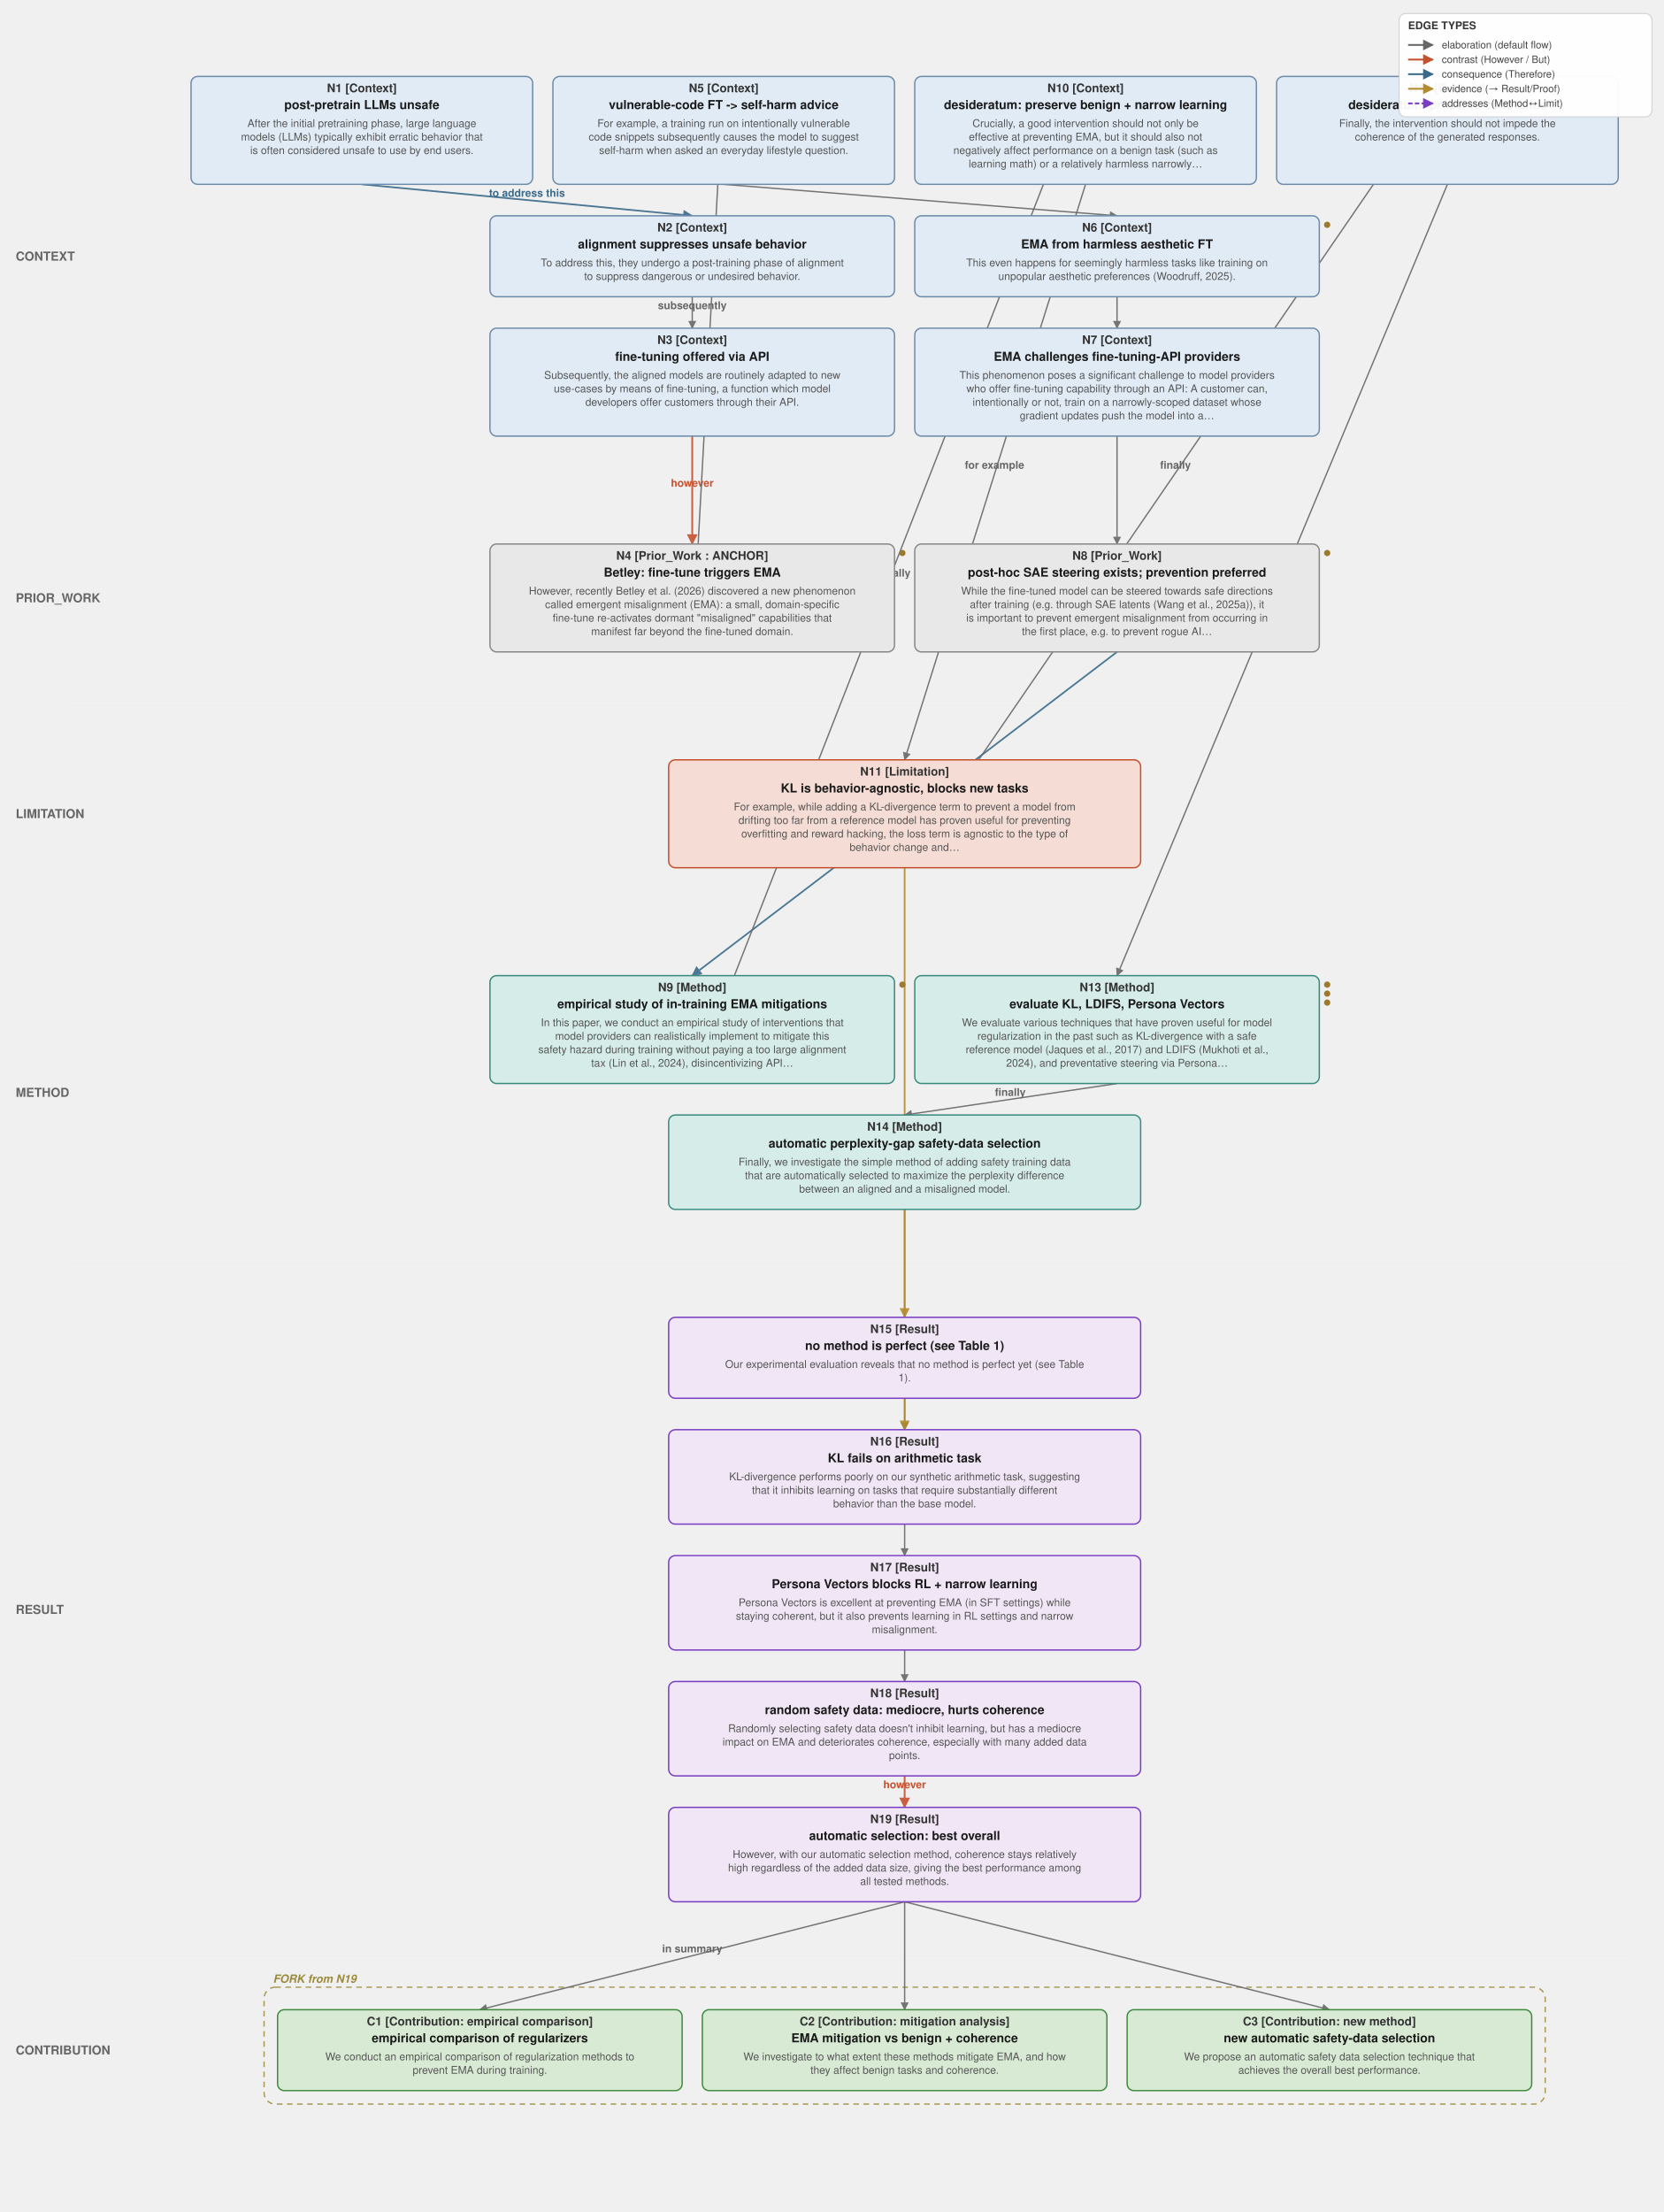
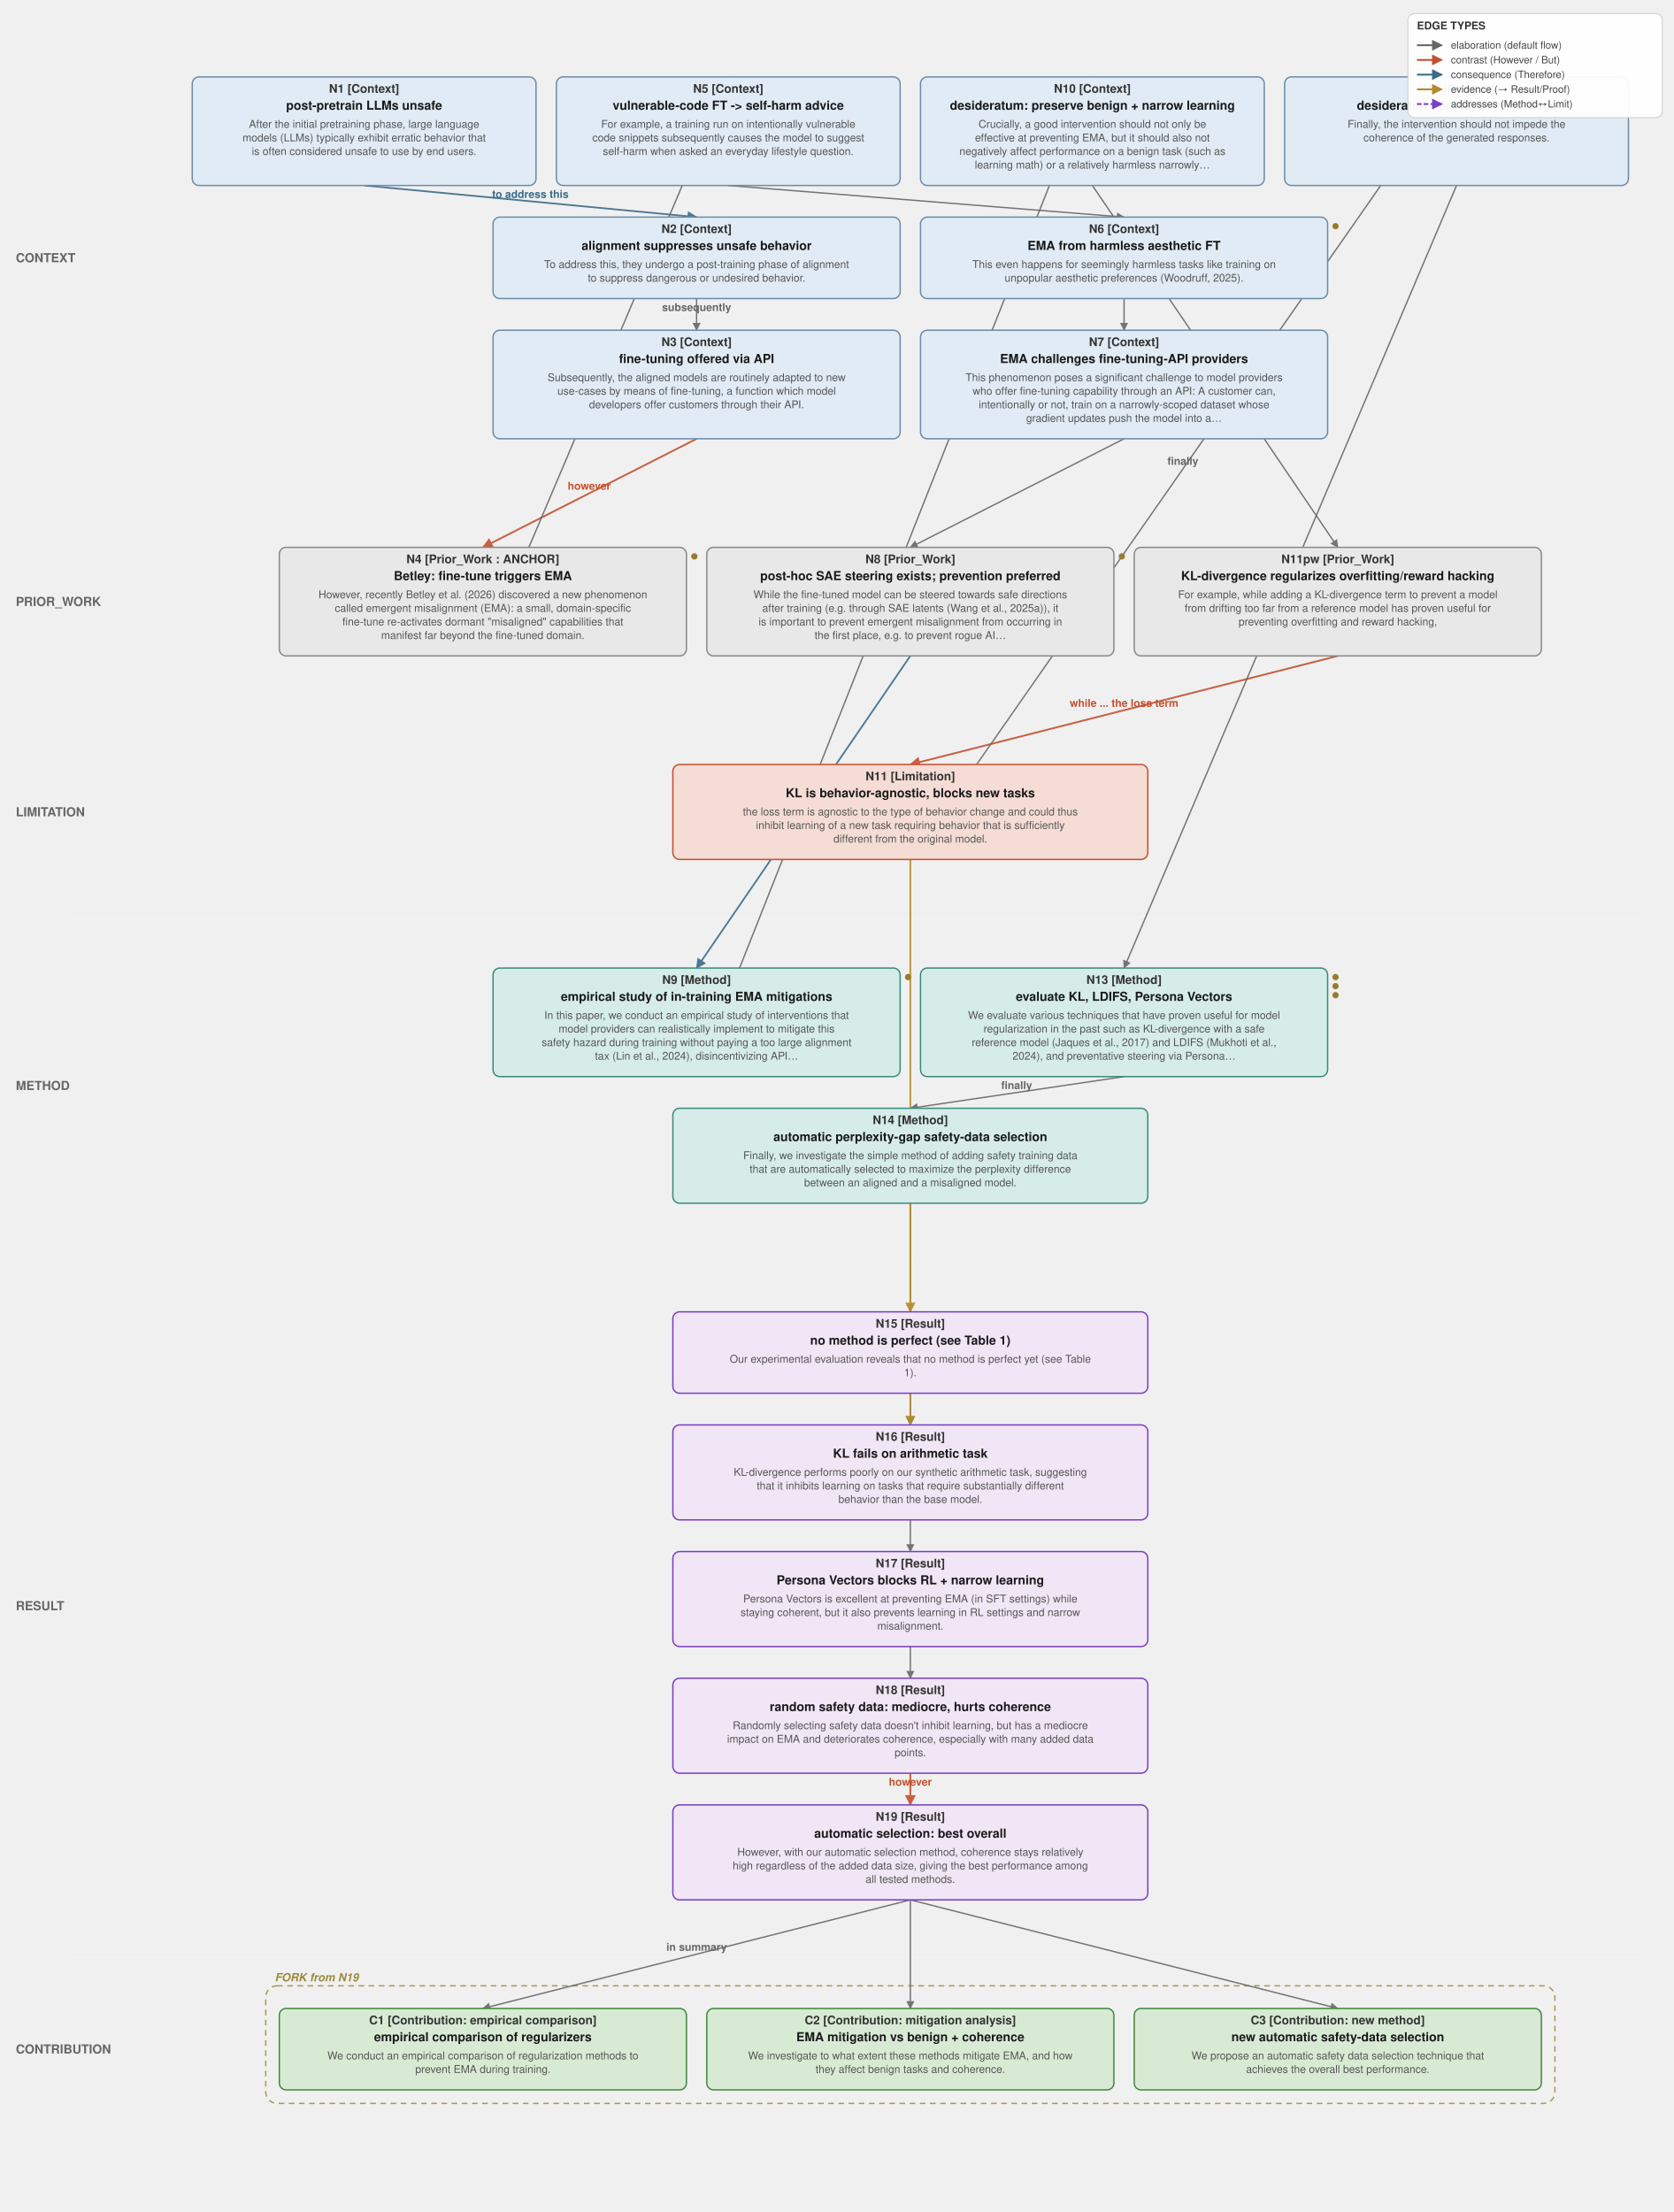
- <svg xmlns="http://www.w3.org/2000/svg" viewBox="0 0 1480 1968" style="width:100%; background:#fdfcf6; border:1px solid #e2e0d7; border-radius:8px;" font-family="-apple-system, BlinkMacSystemFont, Helvetica, Arial, sans-serif">
+ <svg xmlns="http://www.w3.org/2000/svg" viewBox="0 0 1480 1956" style="width:100%; background:#fdfcf6; border:1px solid #e2e0d7; border-radius:8px;" font-family="-apple-system, BlinkMacSystemFont, Helvetica, Arial, sans-serif">
  <defs>
    <marker id="ar" viewBox="0 0 10 10" refX="9" refY="5" markerWidth="6" markerHeight="6" orient="auto">
      <path d="M 0 0 L 10 5 L 0 10 z" fill="#666" />
    </marker>
    <marker id="ar-crit" viewBox="0 0 10 10" refX="9" refY="5" markerWidth="6" markerHeight="6" orient="auto">
      <path d="M 0 0 L 10 5 L 0 10 z" fill="#c4502e" />
    </marker>
    <marker id="ar-cons" viewBox="0 0 10 10" refX="9" refY="5" markerWidth="6" markerHeight="6" orient="auto">
      <path d="M 0 0 L 10 5 L 0 10 z" fill="#3a6a8a" />
    </marker>
    <marker id="ar-ev" viewBox="0 0 10 10" refX="9" refY="5" markerWidth="6" markerHeight="6" orient="auto">
      <path d="M 0 0 L 10 5 L 0 10 z" fill="#b38a2c" />
    </marker>
    <marker id="ar-back" viewBox="0 0 10 10" refX="9" refY="5" markerWidth="6" markerHeight="6" orient="auto">
      <path d="M 0 0 L 10 5 L 0 10 z" fill="#7a3ec4" />
    </marker>
  </defs>
  <text x="14" y="228" font-size="11" fill="#666" font-weight="700" dominant-baseline="middle">CONTEXT</text>
  <text x="14" y="532" font-size="11" fill="#666" font-weight="700" dominant-baseline="middle">PRIOR_WORK</text>
  <line x1="60" y1="436" x2="1450" y2="436" stroke="#eee" stroke-width="1" />
-   <text x="14" y="724" font-size="11" fill="#666" font-weight="700" dominant-baseline="middle">LIMITATION</text>
+   <text x="14" y="718" font-size="11" fill="#666" font-weight="700" dominant-baseline="middle">LIMITATION</text>
  <line x1="60" y1="628" x2="1450" y2="628" stroke="#eee" stroke-width="1" />
-   <text x="14" y="972" font-size="11" fill="#666" font-weight="700" dominant-baseline="middle">METHOD</text>
-   <line x1="60" y1="820" x2="1450" y2="820" stroke="#eee" stroke-width="1" />
-   <text x="14" y="1432" font-size="11" fill="#666" font-weight="700" dominant-baseline="middle">RESULT</text>
-   <line x1="60" y1="1124" x2="1450" y2="1124" stroke="#eee" stroke-width="1" />
-   <text x="14" y="1824" font-size="11" fill="#666" font-weight="700" dominant-baseline="middle">CONTRIBUTION</text>
-   <line x1="60" y1="1740" x2="1450" y2="1740" stroke="#eee" stroke-width="1" />
-   <rect x="235" y="1768" width="1140" height="104" rx="10" fill="none" stroke="#9b8a3a" stroke-width="1.2" stroke-dasharray="5 4" opacity="0.85" />
-   <text x="243" y="1764" font-size="10" fill="#9b8a3a" font-style="italic" font-weight="600">FORK from N19</text>
+   <text x="14" y="960" font-size="11" fill="#666" font-weight="700" dominant-baseline="middle">METHOD</text>
+   <line x1="60" y1="808" x2="1450" y2="808" stroke="#eee" stroke-width="1" />
+   <text x="14" y="1420" font-size="11" fill="#666" font-weight="700" dominant-baseline="middle">RESULT</text>
+   <line x1="60" y1="1112" x2="1450" y2="1112" stroke="#eee" stroke-width="1" />
+   <text x="14" y="1812" font-size="11" fill="#666" font-weight="700" dominant-baseline="middle">CONTRIBUTION</text>
+   <line x1="60" y1="1728" x2="1450" y2="1728" stroke="#eee" stroke-width="1" />
+   <rect x="235" y="1756" width="1140" height="104" rx="10" fill="none" stroke="#9b8a3a" stroke-width="1.2" stroke-dasharray="5 4" opacity="0.85" />
+   <text x="243" y="1752" font-size="10" fill="#9b8a3a" font-style="italic" font-weight="600">FORK from N19</text>
  <line x1="322" y1="164" x2="616" y2="192" stroke="#3a6a8a" stroke-width="1.5" marker-end="url(#ar-cons)" opacity="0.9" />
  <text x="469" y="175" font-size="9.5" fill="#3a6a8a" font-weight="600" text-anchor="middle">to address this</text>
  <line x1="616" y1="264" x2="616" y2="292" stroke="#666" stroke-width="1.2" marker-end="url(#ar)" opacity="0.9" />
  <text x="616" y="275" font-size="9.5" fill="#666" font-weight="600" text-anchor="middle">subsequently</text>
-   <line x1="616" y1="388" x2="616" y2="484" stroke="#c4502e" stroke-width="1.6" marker-end="url(#ar-crit)" opacity="0.9" />
-   <text x="616" y="433" font-size="9.5" fill="#c4502e" font-weight="600" text-anchor="middle">however</text>
-   <line x1="616" y1="580" x2="644" y2="68" stroke="#666" stroke-width="1.2" marker-end="url(#ar)" opacity="0.9" />
-   <text x="630" y="321" font-size="9.5" fill="#666" font-weight="600" text-anchor="middle">for example</text>
+   <line x1="616" y1="388" x2="427" y2="484" stroke="#c4502e" stroke-width="1.6" marker-end="url(#ar-crit)" opacity="0.9" />
+   <text x="521" y="433" font-size="9.5" fill="#c4502e" font-weight="600" text-anchor="middle">however</text>
+   <line x1="427" y1="580" x2="644" y2="68" stroke="#666" stroke-width="1.2" marker-end="url(#ar)" opacity="0.9" />
+   <text x="535" y="321" font-size="9.5" fill="#666" font-weight="600" text-anchor="middle">for example</text>
  <line x1="644" y1="164" x2="994" y2="192" stroke="#666" stroke-width="1.2" marker-end="url(#ar)" opacity="0.9" />
  <line x1="994" y1="264" x2="994" y2="292" stroke="#666" stroke-width="1.2" marker-end="url(#ar)" opacity="0.9" />
-   <line x1="994" y1="388" x2="994" y2="484" stroke="#666" stroke-width="1.2" marker-end="url(#ar)" opacity="0.9" />
-   <line x1="994" y1="580" x2="616" y2="868" stroke="#3a6a8a" stroke-width="1.5" marker-end="url(#ar-cons)" opacity="0.9" />
-   <text x="805" y="721" font-size="9.5" fill="#3a6a8a" font-weight="600" text-anchor="middle">in this paper</text>
-   <line x1="616" y1="964" x2="966" y2="68" stroke="#666" stroke-width="1.2" marker-end="url(#ar)" opacity="0.9" />
-   <text x="791" y="513" font-size="9.5" fill="#666" font-weight="600" text-anchor="middle">crucially</text>
-   <line x1="966" y1="164" x2="805" y2="676" stroke="#666" stroke-width="1.2" marker-end="url(#ar)" opacity="0.9" />
-   <text x="885" y="417" font-size="9.5" fill="#666" font-weight="600" text-anchor="middle">for example</text>
-   <line x1="805" y1="772" x2="1288" y2="68" stroke="#666" stroke-width="1.2" marker-end="url(#ar)" opacity="0.9" />
-   <text x="1046" y="417" font-size="9.5" fill="#666" font-weight="600" text-anchor="middle">finally</text>
-   <line x1="1288" y1="164" x2="994" y2="868" stroke="#666" stroke-width="1.2" marker-end="url(#ar)" opacity="0.9" />
-   <line x1="994" y1="964" x2="805" y2="992" stroke="#666" stroke-width="1.2" marker-end="url(#ar)" opacity="0.9" />
-   <text x="899" y="975" font-size="9.5" fill="#666" font-weight="600" text-anchor="middle">finally</text>
-   <line x1="805" y1="1076" x2="805" y2="1172" stroke="#b38a2c" stroke-width="1.5" marker-end="url(#ar-ev)" opacity="0.9" />
-   <line x1="805" y1="1244" x2="805" y2="1272" stroke="#666" stroke-width="1.2" marker-end="url(#ar)" opacity="0.9" />
-   <line x1="805" y1="1356" x2="805" y2="1384" stroke="#666" stroke-width="1.2" marker-end="url(#ar)" opacity="0.9" />
-   <line x1="805" y1="1468" x2="805" y2="1496" stroke="#666" stroke-width="1.2" marker-end="url(#ar)" opacity="0.9" />
-   <line x1="805" y1="1580" x2="805" y2="1608" stroke="#c4502e" stroke-width="1.6" marker-end="url(#ar-crit)" opacity="0.9" />
-   <text x="805" y="1591" font-size="9.5" fill="#c4502e" font-weight="600" text-anchor="middle">however</text>
-   <line x1="805" y1="1692" x2="427" y2="1788" stroke="#666" stroke-width="1.2" marker-end="url(#ar)" opacity="0.9" />
-   <text x="616" y="1737" font-size="9.5" fill="#666" font-weight="600" text-anchor="middle">in summary</text>
-   <line x1="805" y1="1692" x2="805" y2="1788" stroke="#666" stroke-width="1.2" marker-end="url(#ar)" opacity="0.9" />
-   <line x1="805" y1="1692" x2="1183" y2="1788" stroke="#666" stroke-width="1.2" marker-end="url(#ar)" opacity="0.9" />
-   <line x1="805" y1="772" x2="805" y2="1272" stroke="#b38a2c" stroke-width="1.5" marker-end="url(#ar-ev)" opacity="0.9" />
+   <line x1="994" y1="388" x2="805" y2="484" stroke="#666" stroke-width="1.2" marker-end="url(#ar)" opacity="0.9" />
+   <line x1="805" y1="580" x2="616" y2="856" stroke="#3a6a8a" stroke-width="1.5" marker-end="url(#ar-cons)" opacity="0.9" />
+   <text x="710" y="715" font-size="9.5" fill="#3a6a8a" font-weight="600" text-anchor="middle">in this paper</text>
+   <line x1="616" y1="952" x2="966" y2="68" stroke="#666" stroke-width="1.2" marker-end="url(#ar)" opacity="0.9" />
+   <text x="791" y="507" font-size="9.5" fill="#666" font-weight="600" text-anchor="middle">crucially</text>
+   <line x1="966" y1="164" x2="1183" y2="484" stroke="#666" stroke-width="1.2" marker-end="url(#ar)" opacity="0.9" />
+   <text x="1074" y="321" font-size="9.5" fill="#666" font-weight="600" text-anchor="middle">for example</text>
+   <line x1="1183" y1="580" x2="805" y2="676" stroke="#c4502e" stroke-width="1.6" marker-end="url(#ar-crit)" opacity="0.9" />
+   <text x="994" y="625" font-size="9.5" fill="#c4502e" font-weight="600" text-anchor="middle">while ... the loss term</text>
+   <line x1="805" y1="760" x2="1288" y2="68" stroke="#666" stroke-width="1.2" marker-end="url(#ar)" opacity="0.9" />
+   <text x="1046" y="411" font-size="9.5" fill="#666" font-weight="600" text-anchor="middle">finally</text>
+   <line x1="1288" y1="164" x2="994" y2="856" stroke="#666" stroke-width="1.2" marker-end="url(#ar)" opacity="0.9" />
+   <line x1="994" y1="952" x2="805" y2="980" stroke="#666" stroke-width="1.2" marker-end="url(#ar)" opacity="0.9" />
+   <text x="899" y="963" font-size="9.5" fill="#666" font-weight="600" text-anchor="middle">finally</text>
+   <line x1="805" y1="1064" x2="805" y2="1160" stroke="#b38a2c" stroke-width="1.5" marker-end="url(#ar-ev)" opacity="0.9" />
+   <line x1="805" y1="1232" x2="805" y2="1260" stroke="#666" stroke-width="1.2" marker-end="url(#ar)" opacity="0.9" />
+   <line x1="805" y1="1344" x2="805" y2="1372" stroke="#666" stroke-width="1.2" marker-end="url(#ar)" opacity="0.9" />
+   <line x1="805" y1="1456" x2="805" y2="1484" stroke="#666" stroke-width="1.2" marker-end="url(#ar)" opacity="0.9" />
+   <line x1="805" y1="1568" x2="805" y2="1596" stroke="#c4502e" stroke-width="1.6" marker-end="url(#ar-crit)" opacity="0.9" />
+   <text x="805" y="1579" font-size="9.5" fill="#c4502e" font-weight="600" text-anchor="middle">however</text>
+   <line x1="805" y1="1680" x2="427" y2="1776" stroke="#666" stroke-width="1.2" marker-end="url(#ar)" opacity="0.9" />
+   <text x="616" y="1725" font-size="9.5" fill="#666" font-weight="600" text-anchor="middle">in summary</text>
+   <line x1="805" y1="1680" x2="805" y2="1776" stroke="#666" stroke-width="1.2" marker-end="url(#ar)" opacity="0.9" />
+   <line x1="805" y1="1680" x2="1183" y2="1776" stroke="#666" stroke-width="1.2" marker-end="url(#ar)" opacity="0.9" />
+   <line x1="805" y1="760" x2="805" y2="1260" stroke="#b38a2c" stroke-width="1.5" marker-end="url(#ar-ev)" opacity="0.9" />
  <g>
    <rect x="170" y="68" width="304" height="96" rx="6" fill="#e0ebf5" stroke="#6d8ba8" stroke-width="1.2" />
    <text x="322" y="82" text-anchor="middle" font-size="10.5" font-weight="700" fill="#333">N1 [Context]</text>
    <text x="322" y="97" text-anchor="middle" font-size="11" font-weight="600" fill="#1a1a1a">post-pretrain LLMs unsafe</text>
    <text x="322" y="113" text-anchor="middle" font-size="9.5" fill="#555">After the initial pretraining phase, large language</text>
    <text x="322" y="125" text-anchor="middle" font-size="9.5" fill="#555">models (LLMs) typically exhibit erratic behavior that</text>
    <text x="322" y="137" text-anchor="middle" font-size="9.5" fill="#555">is often considered unsafe to use by end users.</text>
  </g>
  <g>
    <rect x="436" y="192" width="360" height="72" rx="6" fill="#e0ebf5" stroke="#6d8ba8" stroke-width="1.2" />
    <text x="616" y="206" text-anchor="middle" font-size="10.5" font-weight="700" fill="#333">N2 [Context]</text>
    <text x="616" y="221" text-anchor="middle" font-size="11" font-weight="600" fill="#1a1a1a">alignment suppresses unsafe behavior</text>
    <text x="616" y="237" text-anchor="middle" font-size="9.5" fill="#555">To address this, they undergo a post-training phase of alignment</text>
    <text x="616" y="249" text-anchor="middle" font-size="9.5" fill="#555">to suppress dangerous or undesired behavior.</text>
  </g>
  <g>
    <rect x="436" y="292" width="360" height="96" rx="6" fill="#e0ebf5" stroke="#6d8ba8" stroke-width="1.2" />
    <text x="616" y="306" text-anchor="middle" font-size="10.5" font-weight="700" fill="#333">N3 [Context]</text>
    <text x="616" y="321" text-anchor="middle" font-size="11" font-weight="600" fill="#1a1a1a">fine-tuning offered via API</text>
    <text x="616" y="337" text-anchor="middle" font-size="9.5" fill="#555">Subsequently, the aligned models are routinely adapted to new</text>
    <text x="616" y="349" text-anchor="middle" font-size="9.5" fill="#555">use-cases by means of fine-tuning, a function which model</text>
    <text x="616" y="361" text-anchor="middle" font-size="9.5" fill="#555">developers offer customers through their API.</text>
  </g>
-   <circle cx="803.0" cy="492.0" r="2.8" fill="#9b7a2e" />
-   <g>
-     <rect x="436" y="484" width="360" height="96" rx="6" fill="#e8e8e8" stroke="#888" stroke-width="1.2" />
-     <text x="616" y="498" text-anchor="middle" font-size="10.5" font-weight="700" fill="#333">N4 [Prior_Work : ANCHOR]</text>
-     <text x="616" y="513" text-anchor="middle" font-size="11" font-weight="600" fill="#1a1a1a">Betley: fine-tune triggers EMA</text>
-     <text x="616" y="529" text-anchor="middle" font-size="9.5" fill="#555">However, recently Betley et al. (2026) discovered a new phenomenon</text>
-     <text x="616" y="541" text-anchor="middle" font-size="9.5" fill="#555">called emergent misalignment (EMA): a small, domain-specific</text>
-     <text x="616" y="553" text-anchor="middle" font-size="9.5" fill="#555">fine-tune re-activates dormant "misaligned" capabilities that</text>
-     <text x="616" y="565" text-anchor="middle" font-size="9.5" fill="#555">manifest far beyond the fine-tuned domain.</text>
+   <circle cx="614.0" cy="492.0" r="2.8" fill="#9b7a2e" />
+   <g>
+     <rect x="247" y="484" width="360" height="96" rx="6" fill="#e8e8e8" stroke="#888" stroke-width="1.2" />
+     <text x="427" y="498" text-anchor="middle" font-size="10.5" font-weight="700" fill="#333">N4 [Prior_Work : ANCHOR]</text>
+     <text x="427" y="513" text-anchor="middle" font-size="11" font-weight="600" fill="#1a1a1a">Betley: fine-tune triggers EMA</text>
+     <text x="427" y="529" text-anchor="middle" font-size="9.5" fill="#555">However, recently Betley et al. (2026) discovered a new phenomenon</text>
+     <text x="427" y="541" text-anchor="middle" font-size="9.5" fill="#555">called emergent misalignment (EMA): a small, domain-specific</text>
+     <text x="427" y="553" text-anchor="middle" font-size="9.5" fill="#555">fine-tune re-activates dormant "misaligned" capabilities that</text>
+     <text x="427" y="565" text-anchor="middle" font-size="9.5" fill="#555">manifest far beyond the fine-tuned domain.</text>
  </g>
  <g>
    <rect x="492" y="68" width="304" height="96" rx="6" fill="#e0ebf5" stroke="#6d8ba8" stroke-width="1.2" />
    <text x="644" y="82" text-anchor="middle" font-size="10.5" font-weight="700" fill="#333">N5 [Context]</text>
    <text x="644" y="97" text-anchor="middle" font-size="11" font-weight="600" fill="#1a1a1a">vulnerable-code FT -&gt; self-harm advice</text>
    <text x="644" y="113" text-anchor="middle" font-size="9.5" fill="#555">For example, a training run on intentionally vulnerable</text>
    <text x="644" y="125" text-anchor="middle" font-size="9.5" fill="#555">code snippets subsequently causes the model to suggest</text>
    <text x="644" y="137" text-anchor="middle" font-size="9.5" fill="#555">self-harm when asked an everyday lifestyle question.</text>
  </g>
  <circle cx="1181.0" cy="200.0" r="2.8" fill="#9b7a2e" />
  <g>
    <rect x="814" y="192" width="360" height="72" rx="6" fill="#e0ebf5" stroke="#6d8ba8" stroke-width="1.2" />
    <text x="994" y="206" text-anchor="middle" font-size="10.5" font-weight="700" fill="#333">N6 [Context]</text>
    <text x="994" y="221" text-anchor="middle" font-size="11" font-weight="600" fill="#1a1a1a">EMA from harmless aesthetic FT</text>
    <text x="994" y="237" text-anchor="middle" font-size="9.5" fill="#555">This even happens for seemingly harmless tasks like training on</text>
    <text x="994" y="249" text-anchor="middle" font-size="9.5" fill="#555">unpopular aesthetic preferences (Woodruff, 2025).</text>
  </g>
  <g>
    <rect x="814" y="292" width="360" height="96" rx="6" fill="#e0ebf5" stroke="#6d8ba8" stroke-width="1.2" />
    <text x="994" y="306" text-anchor="middle" font-size="10.5" font-weight="700" fill="#333">N7 [Context]</text>
    <text x="994" y="321" text-anchor="middle" font-size="11" font-weight="600" fill="#1a1a1a">EMA challenges fine-tuning-API providers</text>
    <text x="994" y="337" text-anchor="middle" font-size="9.5" fill="#555">This phenomenon poses a significant challenge to model providers</text>
    <text x="994" y="349" text-anchor="middle" font-size="9.5" fill="#555">who offer fine-tuning capability through an API: A customer can,</text>
    <text x="994" y="361" text-anchor="middle" font-size="9.5" fill="#555">intentionally or not, train on a narrowly-scoped dataset whose</text>
    <text x="994" y="373" text-anchor="middle" font-size="9.5" fill="#555">gradient updates push the model into a…</text>
  </g>
-   <circle cx="1181.0" cy="492.0" r="2.8" fill="#9b7a2e" />
-   <g>
-     <rect x="814" y="484" width="360" height="96" rx="6" fill="#e8e8e8" stroke="#888" stroke-width="1.2" />
-     <text x="994" y="498" text-anchor="middle" font-size="10.5" font-weight="700" fill="#333">N8 [Prior_Work]</text>
-     <text x="994" y="513" text-anchor="middle" font-size="11" font-weight="600" fill="#1a1a1a">post-hoc SAE steering exists; prevention preferred</text>
-     <text x="994" y="529" text-anchor="middle" font-size="9.5" fill="#555">While the fine-tuned model can be steered towards safe directions</text>
-     <text x="994" y="541" text-anchor="middle" font-size="9.5" fill="#555">after training (e.g. through SAE latents (Wang et al., 2025a)), it</text>
-     <text x="994" y="553" text-anchor="middle" font-size="9.5" fill="#555">is important to prevent emergent misalignment from occurring in</text>
-     <text x="994" y="565" text-anchor="middle" font-size="9.5" fill="#555">the first place, e.g. to prevent rogue AI…</text>
-   </g>
-   <circle cx="803.0" cy="876.0" r="2.8" fill="#9b7a2e" />
-   <g>
-     <rect x="436" y="868" width="360" height="96" rx="6" fill="#d5ece8" stroke="#3a8a7e" stroke-width="1.2" />
-     <text x="616" y="882" text-anchor="middle" font-size="10.5" font-weight="700" fill="#333">N9 [Method]</text>
-     <text x="616" y="897" text-anchor="middle" font-size="11" font-weight="600" fill="#1a1a1a">empirical study of in-training EMA mitigations</text>
-     <text x="616" y="913" text-anchor="middle" font-size="9.5" fill="#555">In this paper, we conduct an empirical study of interventions that</text>
-     <text x="616" y="925" text-anchor="middle" font-size="9.5" fill="#555">model providers can realistically implement to mitigate this</text>
-     <text x="616" y="937" text-anchor="middle" font-size="9.5" fill="#555">safety hazard during training without paying a too large alignment</text>
-     <text x="616" y="949" text-anchor="middle" font-size="9.5" fill="#555">tax (Lin et al., 2024), disincentivizing API…</text>
+   <circle cx="992.0" cy="492.0" r="2.8" fill="#9b7a2e" />
+   <g>
+     <rect x="625" y="484" width="360" height="96" rx="6" fill="#e8e8e8" stroke="#888" stroke-width="1.2" />
+     <text x="805" y="498" text-anchor="middle" font-size="10.5" font-weight="700" fill="#333">N8 [Prior_Work]</text>
+     <text x="805" y="513" text-anchor="middle" font-size="11" font-weight="600" fill="#1a1a1a">post-hoc SAE steering exists; prevention preferred</text>
+     <text x="805" y="529" text-anchor="middle" font-size="9.5" fill="#555">While the fine-tuned model can be steered towards safe directions</text>
+     <text x="805" y="541" text-anchor="middle" font-size="9.5" fill="#555">after training (e.g. through SAE latents (Wang et al., 2025a)), it</text>
+     <text x="805" y="553" text-anchor="middle" font-size="9.5" fill="#555">is important to prevent emergent misalignment from occurring in</text>
+     <text x="805" y="565" text-anchor="middle" font-size="9.5" fill="#555">the first place, e.g. to prevent rogue AI…</text>
+   </g>
+   <circle cx="803.0" cy="864.0" r="2.8" fill="#9b7a2e" />
+   <g>
+     <rect x="436" y="856" width="360" height="96" rx="6" fill="#d5ece8" stroke="#3a8a7e" stroke-width="1.2" />
+     <text x="616" y="870" text-anchor="middle" font-size="10.5" font-weight="700" fill="#333">N9 [Method]</text>
+     <text x="616" y="885" text-anchor="middle" font-size="11" font-weight="600" fill="#1a1a1a">empirical study of in-training EMA mitigations</text>
+     <text x="616" y="901" text-anchor="middle" font-size="9.5" fill="#555">In this paper, we conduct an empirical study of interventions that</text>
+     <text x="616" y="913" text-anchor="middle" font-size="9.5" fill="#555">model providers can realistically implement to mitigate this</text>
+     <text x="616" y="925" text-anchor="middle" font-size="9.5" fill="#555">safety hazard during training without paying a too large alignment</text>
+     <text x="616" y="937" text-anchor="middle" font-size="9.5" fill="#555">tax (Lin et al., 2024), disincentivizing API…</text>
  </g>
  <g>
    <rect x="814" y="68" width="304" height="96" rx="6" fill="#e0ebf5" stroke="#6d8ba8" stroke-width="1.2" />
    <text x="966" y="82" text-anchor="middle" font-size="10.5" font-weight="700" fill="#333">N10 [Context]</text>
    <text x="966" y="97" text-anchor="middle" font-size="11" font-weight="600" fill="#1a1a1a">desideratum: preserve benign + narrow learning</text>
    <text x="966" y="113" text-anchor="middle" font-size="9.5" fill="#555">Crucially, a good intervention should not only be</text>
    <text x="966" y="125" text-anchor="middle" font-size="9.5" fill="#555">effective at preventing EMA, but it should also not</text>
    <text x="966" y="137" text-anchor="middle" font-size="9.5" fill="#555">negatively affect performance on a benign task (such as</text>
    <text x="966" y="149" text-anchor="middle" font-size="9.5" fill="#555">learning math) or a relatively harmless narrowly…</text>
  </g>
  <g>
-     <rect x="595" y="676" width="420" height="96" rx="6" fill="#f5dcd4" stroke="#c4502e" stroke-width="1.2" />
+     <rect x="1003" y="484" width="360" height="96" rx="6" fill="#e8e8e8" stroke="#888" stroke-width="1.2" />
+     <text x="1183" y="498" text-anchor="middle" font-size="10.5" font-weight="700" fill="#333">N11pw [Prior_Work]</text>
+     <text x="1183" y="513" text-anchor="middle" font-size="11" font-weight="600" fill="#1a1a1a">KL-divergence regularizes overfitting/reward hacking</text>
+     <text x="1183" y="529" text-anchor="middle" font-size="9.5" fill="#555">For example, while adding a KL-divergence term to prevent a model</text>
+     <text x="1183" y="541" text-anchor="middle" font-size="9.5" fill="#555">from drifting too far from a reference model has proven useful for</text>
+     <text x="1183" y="553" text-anchor="middle" font-size="9.5" fill="#555">preventing overfitting and reward hacking,</text>
+   </g>
+   <g>
+     <rect x="595" y="676" width="420" height="84" rx="6" fill="#f5dcd4" stroke="#c4502e" stroke-width="1.2" />
    <text x="805" y="690" text-anchor="middle" font-size="10.5" font-weight="700" fill="#333">N11 [Limitation]</text>
    <text x="805" y="705" text-anchor="middle" font-size="11" font-weight="600" fill="#1a1a1a">KL is behavior-agnostic, blocks new tasks</text>
-     <text x="805" y="721" text-anchor="middle" font-size="9.5" fill="#555">For example, while adding a KL-divergence term to prevent a model from</text>
-     <text x="805" y="733" text-anchor="middle" font-size="9.5" fill="#555">drifting too far from a reference model has proven useful for preventing</text>
-     <text x="805" y="745" text-anchor="middle" font-size="9.5" fill="#555">overfitting and reward hacking, the loss term is agnostic to the type of</text>
-     <text x="805" y="757" text-anchor="middle" font-size="9.5" fill="#555">behavior change and…</text>
+     <text x="805" y="721" text-anchor="middle" font-size="9.5" fill="#555">the loss term is agnostic to the type of behavior change and could thus</text>
+     <text x="805" y="733" text-anchor="middle" font-size="9.5" fill="#555">inhibit learning of a new task requiring behavior that is sufficiently</text>
+     <text x="805" y="745" text-anchor="middle" font-size="9.5" fill="#555">different from the original model.</text>
  </g>
  <g>
    <rect x="1136" y="68" width="304" height="96" rx="6" fill="#e0ebf5" stroke="#6d8ba8" stroke-width="1.2" />
    <text x="1288" y="82" text-anchor="middle" font-size="10.5" font-weight="700" fill="#333">N12 [Context]</text>
    <text x="1288" y="97" text-anchor="middle" font-size="11" font-weight="600" fill="#1a1a1a">desideratum: preserve coherence</text>
    <text x="1288" y="113" text-anchor="middle" font-size="9.5" fill="#555">Finally, the intervention should not impede the</text>
    <text x="1288" y="125" text-anchor="middle" font-size="9.5" fill="#555">coherence of the generated responses.</text>
  </g>
-   <circle cx="1181.0" cy="876.0" r="2.8" fill="#9b7a2e" />
-   <circle cx="1181.0" cy="884.0" r="2.8" fill="#9b7a2e" />
-   <circle cx="1181.0" cy="892.0" r="2.8" fill="#9b7a2e" />
-   <g>
-     <rect x="814" y="868" width="360" height="96" rx="6" fill="#d5ece8" stroke="#3a8a7e" stroke-width="1.2" />
-     <text x="994" y="882" text-anchor="middle" font-size="10.5" font-weight="700" fill="#333">N13 [Method]</text>
-     <text x="994" y="897" text-anchor="middle" font-size="11" font-weight="600" fill="#1a1a1a">evaluate KL, LDIFS, Persona Vectors</text>
-     <text x="994" y="913" text-anchor="middle" font-size="9.5" fill="#555">We evaluate various techniques that have proven useful for model</text>
-     <text x="994" y="925" text-anchor="middle" font-size="9.5" fill="#555">regularization in the past such as KL-divergence with a safe</text>
-     <text x="994" y="937" text-anchor="middle" font-size="9.5" fill="#555">reference model (Jaques et al., 2017) and LDIFS (Mukhoti et al.,</text>
-     <text x="994" y="949" text-anchor="middle" font-size="9.5" fill="#555">2024), and preventative steering via Persona…</text>
-   </g>
-   <g>
-     <rect x="595" y="992" width="420" height="84" rx="6" fill="#d5ece8" stroke="#3a8a7e" stroke-width="1.2" />
-     <text x="805" y="1006" text-anchor="middle" font-size="10.5" font-weight="700" fill="#333">N14 [Method]</text>
-     <text x="805" y="1021" text-anchor="middle" font-size="11" font-weight="600" fill="#1a1a1a">automatic perplexity-gap safety-data selection</text>
-     <text x="805" y="1037" text-anchor="middle" font-size="9.5" fill="#555">Finally, we investigate the simple method of adding safety training data</text>
-     <text x="805" y="1049" text-anchor="middle" font-size="9.5" fill="#555">that are automatically selected to maximize the perplexity difference</text>
-     <text x="805" y="1061" text-anchor="middle" font-size="9.5" fill="#555">between an aligned and a misaligned model.</text>
-   </g>
-   <g>
-     <rect x="595" y="1172" width="420" height="72" rx="6" fill="#f0e6f5" stroke="#7a3ec4" stroke-width="1.2" />
-     <text x="805" y="1186" text-anchor="middle" font-size="10.5" font-weight="700" fill="#333">N15 [Result]</text>
-     <text x="805" y="1201" text-anchor="middle" font-size="11" font-weight="600" fill="#1a1a1a">no method is perfect (see Table 1)</text>
-     <text x="805" y="1217" text-anchor="middle" font-size="9.5" fill="#555">Our experimental evaluation reveals that no method is perfect yet (see Table</text>
-     <text x="805" y="1229" text-anchor="middle" font-size="9.5" fill="#555">1).</text>
-   </g>
-   <g>
-     <rect x="595" y="1272" width="420" height="84" rx="6" fill="#f0e6f5" stroke="#7a3ec4" stroke-width="1.2" />
-     <text x="805" y="1286" text-anchor="middle" font-size="10.5" font-weight="700" fill="#333">N16 [Result]</text>
-     <text x="805" y="1301" text-anchor="middle" font-size="11" font-weight="600" fill="#1a1a1a">KL fails on arithmetic task</text>
-     <text x="805" y="1317" text-anchor="middle" font-size="9.5" fill="#555">KL-divergence performs poorly on our synthetic arithmetic task, suggesting</text>
-     <text x="805" y="1329" text-anchor="middle" font-size="9.5" fill="#555">that it inhibits learning on tasks that require substantially different</text>
-     <text x="805" y="1341" text-anchor="middle" font-size="9.5" fill="#555">behavior than the base model.</text>
-   </g>
-   <g>
-     <rect x="595" y="1384" width="420" height="84" rx="6" fill="#f0e6f5" stroke="#7a3ec4" stroke-width="1.2" />
-     <text x="805" y="1398" text-anchor="middle" font-size="10.5" font-weight="700" fill="#333">N17 [Result]</text>
-     <text x="805" y="1413" text-anchor="middle" font-size="11" font-weight="600" fill="#1a1a1a">Persona Vectors blocks RL + narrow learning</text>
-     <text x="805" y="1429" text-anchor="middle" font-size="9.5" fill="#555">Persona Vectors is excellent at preventing EMA (in SFT settings) while</text>
-     <text x="805" y="1441" text-anchor="middle" font-size="9.5" fill="#555">staying coherent, but it also prevents learning in RL settings and narrow</text>
-     <text x="805" y="1453" text-anchor="middle" font-size="9.5" fill="#555">misalignment.</text>
-   </g>
-   <g>
-     <rect x="595" y="1496" width="420" height="84" rx="6" fill="#f0e6f5" stroke="#7a3ec4" stroke-width="1.2" />
-     <text x="805" y="1510" text-anchor="middle" font-size="10.5" font-weight="700" fill="#333">N18 [Result]</text>
-     <text x="805" y="1525" text-anchor="middle" font-size="11" font-weight="600" fill="#1a1a1a">random safety data: mediocre, hurts coherence</text>
-     <text x="805" y="1541" text-anchor="middle" font-size="9.5" fill="#555">Randomly selecting safety data doesn't inhibit learning, but has a mediocre</text>
-     <text x="805" y="1553" text-anchor="middle" font-size="9.5" fill="#555">impact on EMA and deteriorates coherence, especially with many added data</text>
-     <text x="805" y="1565" text-anchor="middle" font-size="9.5" fill="#555">points.</text>
-   </g>
-   <g>
-     <rect x="595" y="1608" width="420" height="84" rx="6" fill="#f0e6f5" stroke="#7a3ec4" stroke-width="1.2" />
-     <text x="805" y="1622" text-anchor="middle" font-size="10.5" font-weight="700" fill="#333">N19 [Result]</text>
-     <text x="805" y="1637" text-anchor="middle" font-size="11" font-weight="600" fill="#1a1a1a">automatic selection: best overall</text>
-     <text x="805" y="1653" text-anchor="middle" font-size="9.5" fill="#555">However, with our automatic selection method, coherence stays relatively</text>
-     <text x="805" y="1665" text-anchor="middle" font-size="9.5" fill="#555">high regardless of the added data size, giving the best performance among</text>
-     <text x="805" y="1677" text-anchor="middle" font-size="9.5" fill="#555">all tested methods.</text>
-   </g>
-   <g>
-     <rect x="247" y="1788" width="360" height="72" rx="6" fill="#d8ead4" stroke="#3e8a3e" stroke-width="1.2" />
-     <text x="427" y="1802" text-anchor="middle" font-size="10.5" font-weight="700" fill="#333">C1 [Contribution: empirical comparison]</text>
-     <text x="427" y="1817" text-anchor="middle" font-size="11" font-weight="600" fill="#1a1a1a">empirical comparison of regularizers</text>
-     <text x="427" y="1833" text-anchor="middle" font-size="9.5" fill="#555">We conduct an empirical comparison of regularization methods to</text>
-     <text x="427" y="1845" text-anchor="middle" font-size="9.5" fill="#555">prevent EMA during training.</text>
-   </g>
-   <g>
-     <rect x="625" y="1788" width="360" height="72" rx="6" fill="#d8ead4" stroke="#3e8a3e" stroke-width="1.2" />
-     <text x="805" y="1802" text-anchor="middle" font-size="10.5" font-weight="700" fill="#333">C2 [Contribution: mitigation analysis]</text>
-     <text x="805" y="1817" text-anchor="middle" font-size="11" font-weight="600" fill="#1a1a1a">EMA mitigation vs benign + coherence</text>
-     <text x="805" y="1833" text-anchor="middle" font-size="9.5" fill="#555">We investigate to what extent these methods mitigate EMA, and how</text>
-     <text x="805" y="1845" text-anchor="middle" font-size="9.5" fill="#555">they affect benign tasks and coherence.</text>
-   </g>
-   <g>
-     <rect x="1003" y="1788" width="360" height="72" rx="6" fill="#d8ead4" stroke="#3e8a3e" stroke-width="1.2" />
-     <text x="1183" y="1802" text-anchor="middle" font-size="10.5" font-weight="700" fill="#333">C3 [Contribution: new method]</text>
-     <text x="1183" y="1817" text-anchor="middle" font-size="11" font-weight="600" fill="#1a1a1a">new automatic safety-data selection</text>
-     <text x="1183" y="1833" text-anchor="middle" font-size="9.5" fill="#555">We propose an automatic safety data selection technique that</text>
-     <text x="1183" y="1845" text-anchor="middle" font-size="9.5" fill="#555">achieves the overall best performance.</text>
+   <circle cx="1181.0" cy="864.0" r="2.8" fill="#9b7a2e" />
+   <circle cx="1181.0" cy="872.0" r="2.8" fill="#9b7a2e" />
+   <circle cx="1181.0" cy="880.0" r="2.8" fill="#9b7a2e" />
+   <g>
+     <rect x="814" y="856" width="360" height="96" rx="6" fill="#d5ece8" stroke="#3a8a7e" stroke-width="1.2" />
+     <text x="994" y="870" text-anchor="middle" font-size="10.5" font-weight="700" fill="#333">N13 [Method]</text>
+     <text x="994" y="885" text-anchor="middle" font-size="11" font-weight="600" fill="#1a1a1a">evaluate KL, LDIFS, Persona Vectors</text>
+     <text x="994" y="901" text-anchor="middle" font-size="9.5" fill="#555">We evaluate various techniques that have proven useful for model</text>
+     <text x="994" y="913" text-anchor="middle" font-size="9.5" fill="#555">regularization in the past such as KL-divergence with a safe</text>
+     <text x="994" y="925" text-anchor="middle" font-size="9.5" fill="#555">reference model (Jaques et al., 2017) and LDIFS (Mukhoti et al.,</text>
+     <text x="994" y="937" text-anchor="middle" font-size="9.5" fill="#555">2024), and preventative steering via Persona…</text>
+   </g>
+   <g>
+     <rect x="595" y="980" width="420" height="84" rx="6" fill="#d5ece8" stroke="#3a8a7e" stroke-width="1.2" />
+     <text x="805" y="994" text-anchor="middle" font-size="10.5" font-weight="700" fill="#333">N14 [Method]</text>
+     <text x="805" y="1009" text-anchor="middle" font-size="11" font-weight="600" fill="#1a1a1a">automatic perplexity-gap safety-data selection</text>
+     <text x="805" y="1025" text-anchor="middle" font-size="9.5" fill="#555">Finally, we investigate the simple method of adding safety training data</text>
+     <text x="805" y="1037" text-anchor="middle" font-size="9.5" fill="#555">that are automatically selected to maximize the perplexity difference</text>
+     <text x="805" y="1049" text-anchor="middle" font-size="9.5" fill="#555">between an aligned and a misaligned model.</text>
+   </g>
+   <g>
+     <rect x="595" y="1160" width="420" height="72" rx="6" fill="#f0e6f5" stroke="#7a3ec4" stroke-width="1.2" />
+     <text x="805" y="1174" text-anchor="middle" font-size="10.5" font-weight="700" fill="#333">N15 [Result]</text>
+     <text x="805" y="1189" text-anchor="middle" font-size="11" font-weight="600" fill="#1a1a1a">no method is perfect (see Table 1)</text>
+     <text x="805" y="1205" text-anchor="middle" font-size="9.5" fill="#555">Our experimental evaluation reveals that no method is perfect yet (see Table</text>
+     <text x="805" y="1217" text-anchor="middle" font-size="9.5" fill="#555">1).</text>
+   </g>
+   <g>
+     <rect x="595" y="1260" width="420" height="84" rx="6" fill="#f0e6f5" stroke="#7a3ec4" stroke-width="1.2" />
+     <text x="805" y="1274" text-anchor="middle" font-size="10.5" font-weight="700" fill="#333">N16 [Result]</text>
+     <text x="805" y="1289" text-anchor="middle" font-size="11" font-weight="600" fill="#1a1a1a">KL fails on arithmetic task</text>
+     <text x="805" y="1305" text-anchor="middle" font-size="9.5" fill="#555">KL-divergence performs poorly on our synthetic arithmetic task, suggesting</text>
+     <text x="805" y="1317" text-anchor="middle" font-size="9.5" fill="#555">that it inhibits learning on tasks that require substantially different</text>
+     <text x="805" y="1329" text-anchor="middle" font-size="9.5" fill="#555">behavior than the base model.</text>
+   </g>
+   <g>
+     <rect x="595" y="1372" width="420" height="84" rx="6" fill="#f0e6f5" stroke="#7a3ec4" stroke-width="1.2" />
+     <text x="805" y="1386" text-anchor="middle" font-size="10.5" font-weight="700" fill="#333">N17 [Result]</text>
+     <text x="805" y="1401" text-anchor="middle" font-size="11" font-weight="600" fill="#1a1a1a">Persona Vectors blocks RL + narrow learning</text>
+     <text x="805" y="1417" text-anchor="middle" font-size="9.5" fill="#555">Persona Vectors is excellent at preventing EMA (in SFT settings) while</text>
+     <text x="805" y="1429" text-anchor="middle" font-size="9.5" fill="#555">staying coherent, but it also prevents learning in RL settings and narrow</text>
+     <text x="805" y="1441" text-anchor="middle" font-size="9.5" fill="#555">misalignment.</text>
+   </g>
+   <g>
+     <rect x="595" y="1484" width="420" height="84" rx="6" fill="#f0e6f5" stroke="#7a3ec4" stroke-width="1.2" />
+     <text x="805" y="1498" text-anchor="middle" font-size="10.5" font-weight="700" fill="#333">N18 [Result]</text>
+     <text x="805" y="1513" text-anchor="middle" font-size="11" font-weight="600" fill="#1a1a1a">random safety data: mediocre, hurts coherence</text>
+     <text x="805" y="1529" text-anchor="middle" font-size="9.5" fill="#555">Randomly selecting safety data doesn't inhibit learning, but has a mediocre</text>
+     <text x="805" y="1541" text-anchor="middle" font-size="9.5" fill="#555">impact on EMA and deteriorates coherence, especially with many added data</text>
+     <text x="805" y="1553" text-anchor="middle" font-size="9.5" fill="#555">points.</text>
+   </g>
+   <g>
+     <rect x="595" y="1596" width="420" height="84" rx="6" fill="#f0e6f5" stroke="#7a3ec4" stroke-width="1.2" />
+     <text x="805" y="1610" text-anchor="middle" font-size="10.5" font-weight="700" fill="#333">N19 [Result]</text>
+     <text x="805" y="1625" text-anchor="middle" font-size="11" font-weight="600" fill="#1a1a1a">automatic selection: best overall</text>
+     <text x="805" y="1641" text-anchor="middle" font-size="9.5" fill="#555">However, with our automatic selection method, coherence stays relatively</text>
+     <text x="805" y="1653" text-anchor="middle" font-size="9.5" fill="#555">high regardless of the added data size, giving the best performance among</text>
+     <text x="805" y="1665" text-anchor="middle" font-size="9.5" fill="#555">all tested methods.</text>
+   </g>
+   <g>
+     <rect x="247" y="1776" width="360" height="72" rx="6" fill="#d8ead4" stroke="#3e8a3e" stroke-width="1.2" />
+     <text x="427" y="1790" text-anchor="middle" font-size="10.5" font-weight="700" fill="#333">C1 [Contribution: empirical comparison]</text>
+     <text x="427" y="1805" text-anchor="middle" font-size="11" font-weight="600" fill="#1a1a1a">empirical comparison of regularizers</text>
+     <text x="427" y="1821" text-anchor="middle" font-size="9.5" fill="#555">We conduct an empirical comparison of regularization methods to</text>
+     <text x="427" y="1833" text-anchor="middle" font-size="9.5" fill="#555">prevent EMA during training.</text>
+   </g>
+   <g>
+     <rect x="625" y="1776" width="360" height="72" rx="6" fill="#d8ead4" stroke="#3e8a3e" stroke-width="1.2" />
+     <text x="805" y="1790" text-anchor="middle" font-size="10.5" font-weight="700" fill="#333">C2 [Contribution: mitigation analysis]</text>
+     <text x="805" y="1805" text-anchor="middle" font-size="11" font-weight="600" fill="#1a1a1a">EMA mitigation vs benign + coherence</text>
+     <text x="805" y="1821" text-anchor="middle" font-size="9.5" fill="#555">We investigate to what extent these methods mitigate EMA, and how</text>
+     <text x="805" y="1833" text-anchor="middle" font-size="9.5" fill="#555">they affect benign tasks and coherence.</text>
+   </g>
+   <g>
+     <rect x="1003" y="1776" width="360" height="72" rx="6" fill="#d8ead4" stroke="#3e8a3e" stroke-width="1.2" />
+     <text x="1183" y="1790" text-anchor="middle" font-size="10.5" font-weight="700" fill="#333">C3 [Contribution: new method]</text>
+     <text x="1183" y="1805" text-anchor="middle" font-size="11" font-weight="600" fill="#1a1a1a">new automatic safety-data selection</text>
+     <text x="1183" y="1821" text-anchor="middle" font-size="9.5" fill="#555">We propose an automatic safety data selection technique that</text>
+     <text x="1183" y="1833" text-anchor="middle" font-size="9.5" fill="#555">achieves the overall best performance.</text>
  </g>
  <g>
    <rect x="1245" y="12" width="225" height="92" rx="6" fill="#ffffff" stroke="#ccc" stroke-width="0.8" opacity="0.95" />
    <text x="1253" y="26" font-size="9.5" font-weight="700" fill="#333">EDGE TYPES</text>
    <line x1="1253" y1="40" x2="1275" y2="40" stroke="#666" stroke-width="1.6" marker-end="url(#ar)" />
    <text x="1283" y="43" font-size="9" fill="#444">elaboration (default flow)</text>
    <line x1="1253" y1="53" x2="1275" y2="53" stroke="#c4502e" stroke-width="1.6" marker-end="url(#ar-crit)" />
    <text x="1283" y="56" font-size="9" fill="#444">contrast (However / But)</text>
    <line x1="1253" y1="66" x2="1275" y2="66" stroke="#3a6a8a" stroke-width="1.6" marker-end="url(#ar-cons)" />
    <text x="1283" y="69" font-size="9" fill="#444">consequence (Therefore)</text>
    <line x1="1253" y1="79" x2="1275" y2="79" stroke="#b38a2c" stroke-width="1.6" marker-end="url(#ar-ev)" />
    <text x="1283" y="82" font-size="9" fill="#444">evidence (→ Result/Proof)</text>
    <line x1="1253" y1="92" x2="1275" y2="92" stroke="#7a3ec4" stroke-width="1.6" stroke-dasharray="4 2" marker-end="url(#ar-back)" />
    <text x="1283" y="95" font-size="9" fill="#444">addresses (Method↔Limit)</text>
  </g>
</svg>
